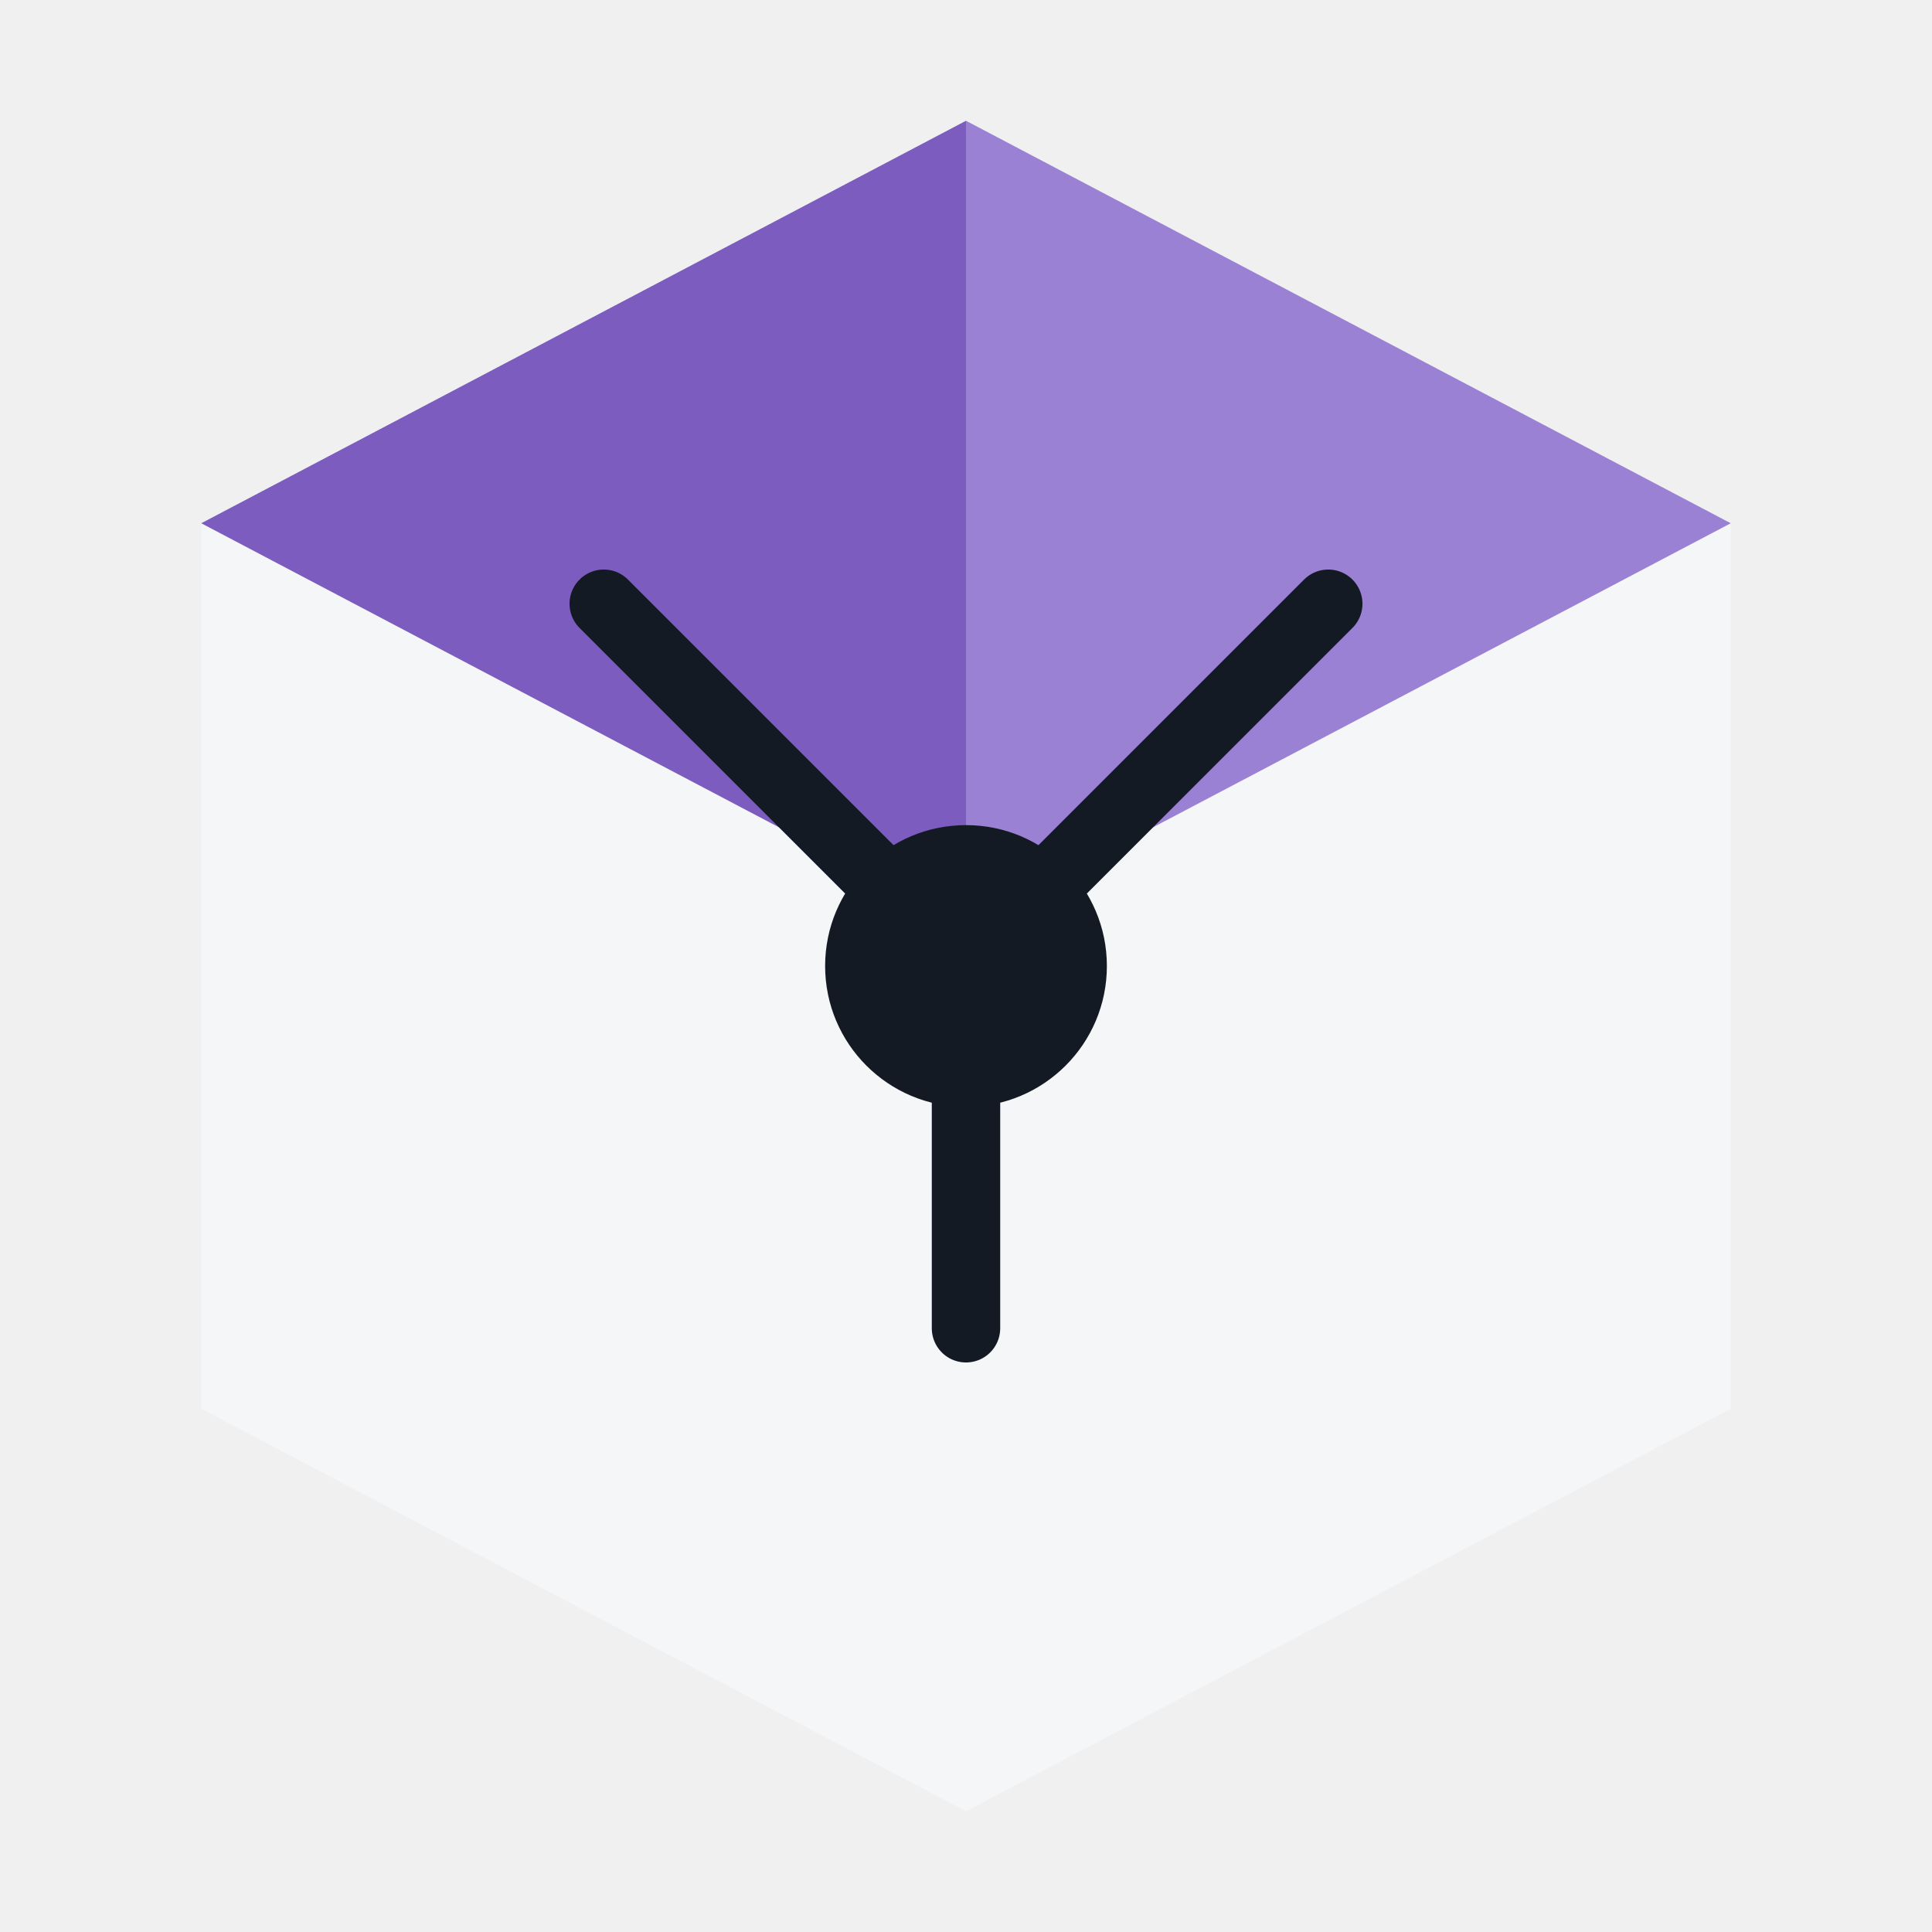
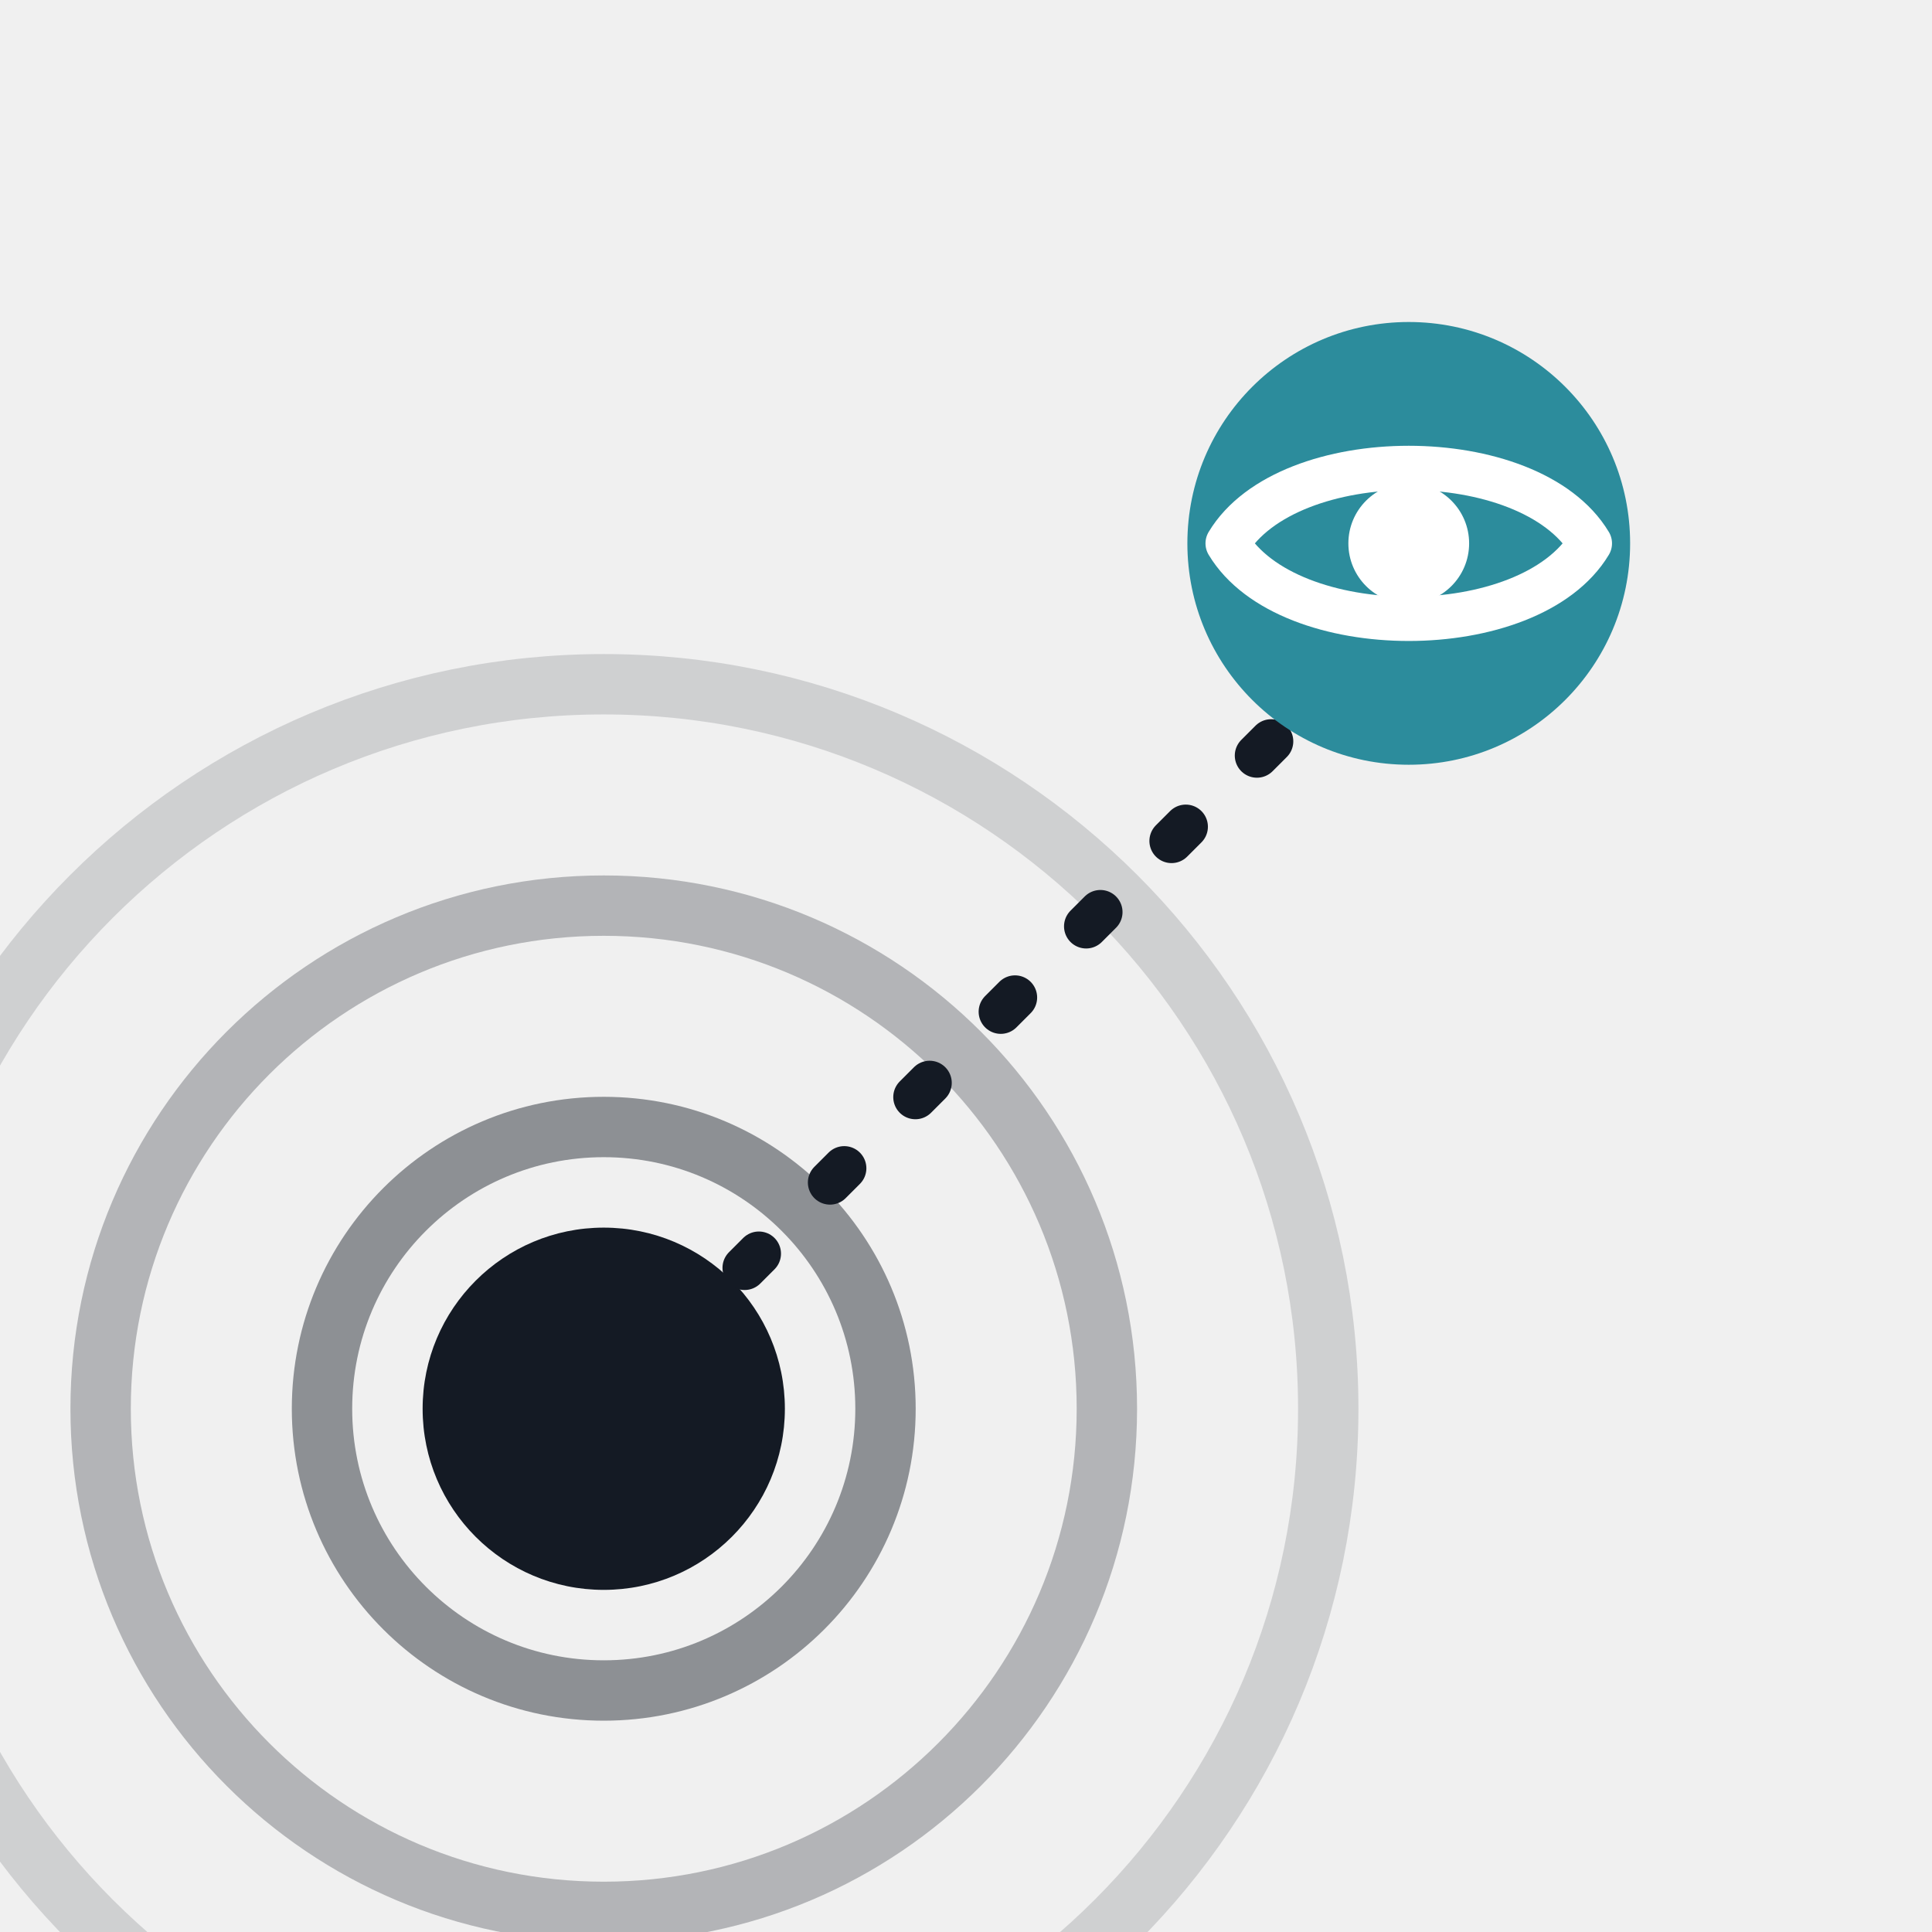
- <svg xmlns="http://www.w3.org/2000/svg" width="240" height="240" viewBox="0 0 96 96" fill="none" role="img" aria-label="4tExecutive logo">
-   <path d="M48 6 L86 26 V70 L48 90 L10 70 V26 Z" fill="#f4f6f8" />
-   <path d="M48 6 L48 46 L10 26 Z" fill="#7c5cbf" />
-   <path d="M48 6 L86 26 L48 46 Z" fill="#9b81d4" />
-   <line x1="48" y1="48" x2="30" y2="30" stroke="#141a24" stroke-width="3.4" stroke-linecap="round" />
-   <line x1="48" y1="48" x2="66" y2="30" stroke="#141a24" stroke-width="3.4" stroke-linecap="round" />
-   <line x1="48" y1="48" x2="48" y2="66" stroke="#141a24" stroke-width="3.4" stroke-linecap="round" />
-   <circle cx="48" cy="48" r="7" fill="#141a24" />
+ <svg xmlns="http://www.w3.org/2000/svg" viewBox="0 0 96 96" width="240" height="240" role="img" aria-label="4tExecutive logo">
+   <circle cx="30" cy="70" r="36" stroke="#141a24" stroke-width="3" opacity=".15" fill="none" />
+   <circle cx="30" cy="70" r="25" stroke="#141a24" stroke-width="3" opacity=".28" fill="none" />
+   <circle cx="30" cy="70" r="14" stroke="#141a24" stroke-width="3" opacity=".45" fill="none" />
+   <circle cx="30" cy="70" r="9" fill="#141a24" />
+   <line x1="37" y1="63" x2="64" y2="36" stroke="#141a24" stroke-width="2.2" stroke-dasharray="1 5" stroke-linecap="round" />
+   <circle cx="70" cy="27" r="11" fill="#2c8c9c" />
+   <path d="M61 27 C64 22, 76 22, 79 27 C76 32, 64 32, 61 27 Z" fill="none" stroke="#ffffff" stroke-width="2.2" stroke-linejoin="round" />
+   <circle cx="70" cy="27" r="3" fill="#ffffff" />
</svg>
